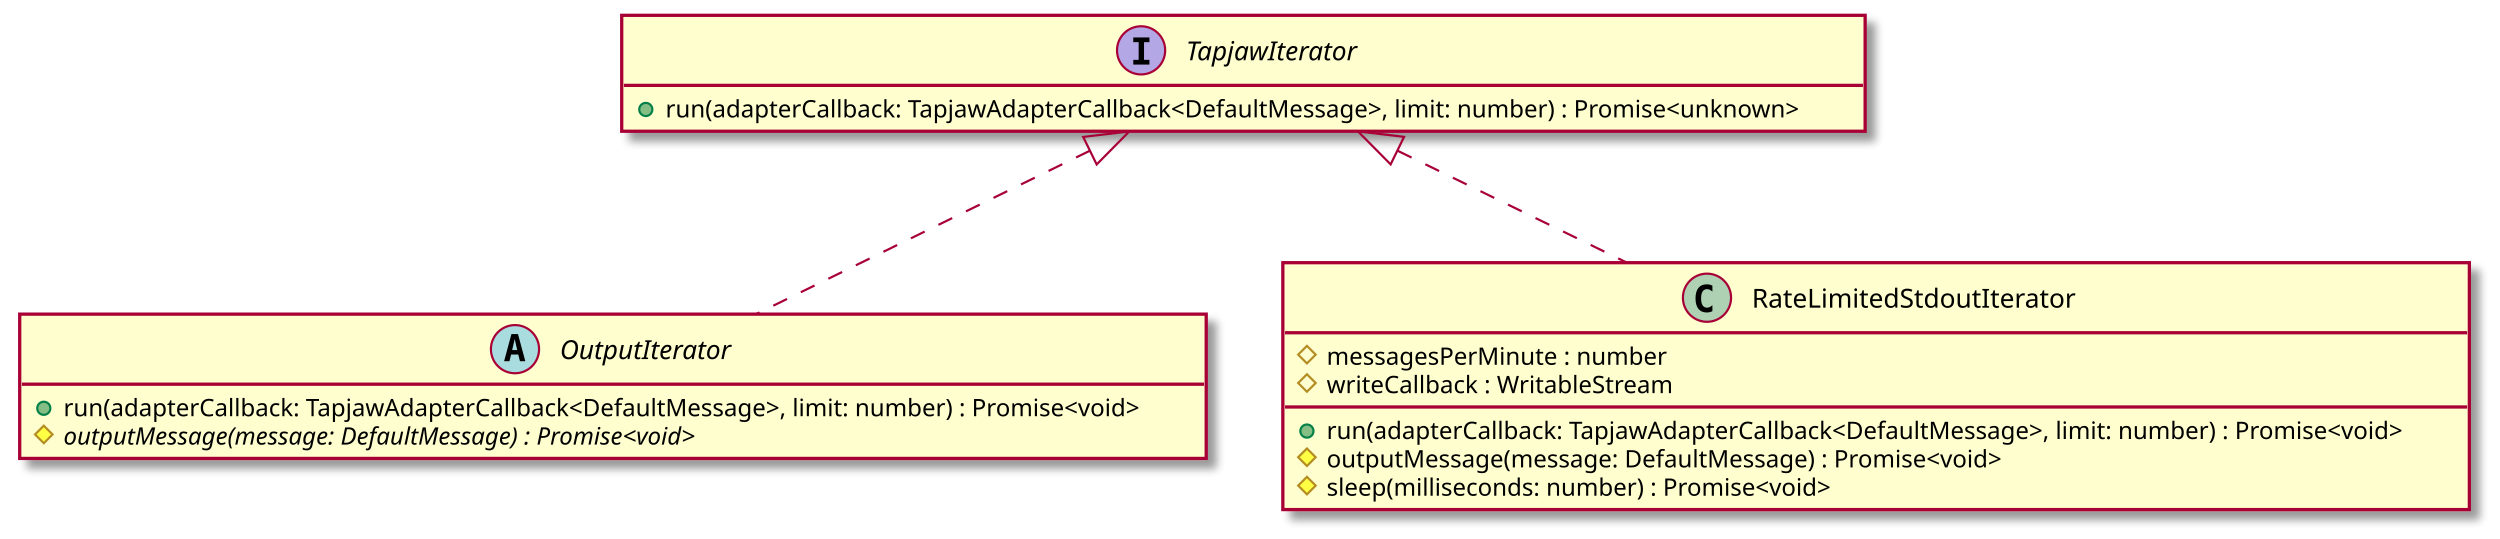
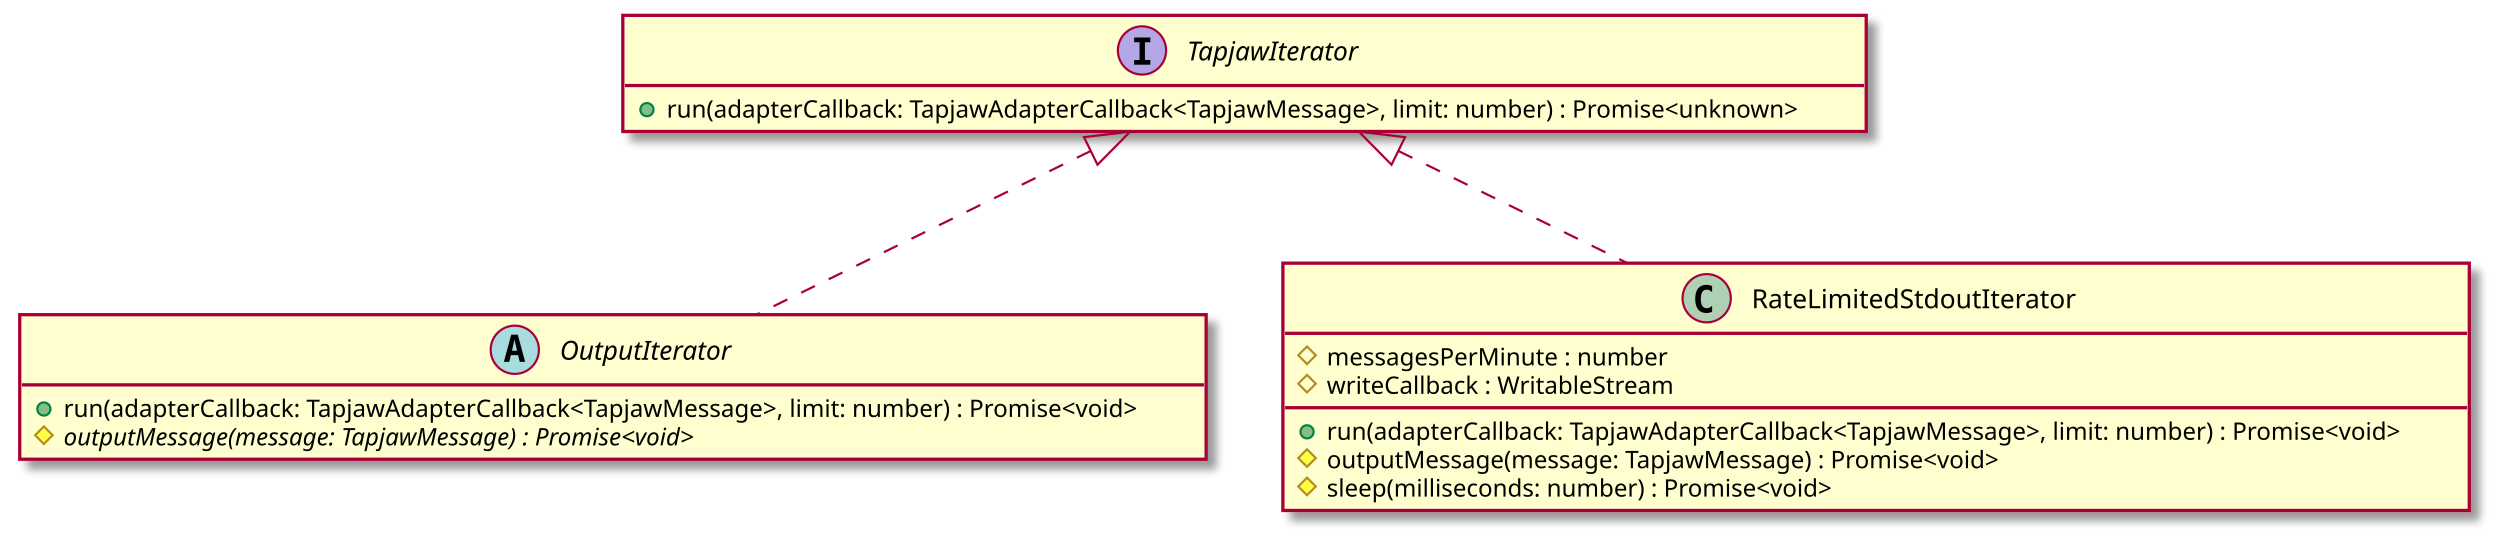
- <svg xmlns="http://www.w3.org/2000/svg" contentScriptType="application/ecmascript" contentStyleType="text/css" height="246px" preserveAspectRatio="none" style="width:1142px;height:246px;background:#00000000;" version="1.1" viewBox="0 0 1142 246" width="1142px" zoomAndPan="magnify">
+ <svg xmlns="http://www.w3.org/2000/svg" contentScriptType="application/ecmascript" contentStyleType="text/css" height="246px" preserveAspectRatio="none" style="width:1140px;height:246px;background:#00000000;" version="1.1" viewBox="0 0 1140 246" width="1140px" zoomAndPan="magnify">
  <defs>
-     <filter height="300%" id="f1f9k6907953p9" width="300%" x="-1" y="-1">
+     <filter height="300%" id="flaf94tnvw1x1" width="300%" x="-1" y="-1">
      <feGaussianBlur result="blurOut" stdDeviation="2.0" />
      <feColorMatrix in="blurOut" result="blurOut2" type="matrix" values="0 0 0 0 0 0 0 0 0 0 0 0 0 0 0 0 0 0 .4 0" />
      <feOffset dx="4.0" dy="4.0" in="blurOut2" result="blurOut3" />
      <feBlend in="SourceGraphic" in2="blurOut3" mode="normal" />
    </filter>
  </defs>
  <g>
-     <rect codeLine="4" fill="#FEFECE" filter="url(#f1f9k6907953p9)" height="52.955" id="TapjawIterator" style="stroke:#A80036;stroke-width:1.5;" width="568" x="284" y="7" />
-     <ellipse cx="521.25" cy="23" fill="#B4A7E5" rx="11" ry="11" style="stroke:#A80036;stroke-width:1.0;" />
-     <path d="M517.678,19.265 L517.678,17.107 L525.057,17.107 L525.057,19.265 L522.592,19.265 L522.592,27.342 L525.057,27.342 L525.057,29.5 L517.678,29.5 L517.678,27.342 L520.143,27.342 L520.143,19.265 Z " fill="#000000" />
-     <text fill="#000000" font-family="sans-serif" font-size="12" font-style="italic" lengthAdjust="spacing" textLength="85" x="541.75" y="27.535">TapjawIterator</text>
-     <line style="stroke:#A80036;stroke-width:1.5;" x1="285" x2="851" y1="39" y2="39" />
+     <rect codeLine="4" fill="#FEFECE" filter="url(#flaf94tnvw1x1)" height="52.955" id="TapjawIterator" style="stroke:#A80036;stroke-width:1.5;" width="567" x="284" y="7" />
+     <ellipse cx="520.75" cy="23" fill="#B4A7E5" rx="11" ry="11" style="stroke:#A80036;stroke-width:1.0;" />
+     <path d="M517.178,19.265 L517.178,17.107 L524.557,17.107 L524.557,19.265 L522.092,19.265 L522.092,27.342 L524.557,27.342 L524.557,29.5 L517.178,29.5 L517.178,27.342 L519.643,27.342 L519.643,19.265 Z " fill="#000000" />
+     <text fill="#000000" font-family="sans-serif" font-size="12" font-style="italic" lengthAdjust="spacing" textLength="85" x="541.25" y="27.535">TapjawIterator</text>
+     <line style="stroke:#A80036;stroke-width:1.5;" x1="285" x2="850" y1="39" y2="39" />
    <ellipse cx="295" cy="50" fill="#84BE84" rx="3" ry="3" style="stroke:#038048;stroke-width:1.0;" />
-     <text fill="#000000" font-family="sans-serif" font-size="11" lengthAdjust="spacing" textLength="542" x="304" y="53.635">run(adapterCallback: TapjawAdapterCallback&lt;DefaultMessage&gt;, limit: number) : Promise&lt;unknown&gt;</text>
-     <rect codeLine="7" fill="#FEFECE" filter="url(#f1f9k6907953p9)" height="65.91" id="OutputIterator" style="stroke:#A80036;stroke-width:1.5;" width="542" x="9" y="143.5" />
-     <ellipse cx="235.25" cy="159.5" fill="#A9DCDF" rx="11" ry="11" style="stroke:#A80036;stroke-width:1.0;" />
-     <path d="M235.113,154.848 L233.959,159.92 L236.275,159.92 Z M233.619,152.607 L236.616,152.607 L239.961,165 L237.512,165 L236.749,161.937 L233.47,161.937 L232.723,165 L230.274,165 Z " fill="#000000" />
-     <text fill="#000000" font-family="sans-serif" font-size="12" font-style="italic" lengthAdjust="spacing" textLength="81" x="255.75" y="164.035">OutputIterator</text>
-     <line style="stroke:#A80036;stroke-width:1.5;" x1="10" x2="550" y1="175.5" y2="175.5" />
+     <text fill="#000000" font-family="sans-serif" font-size="11" lengthAdjust="spacing" textLength="541" x="304" y="53.635">run(adapterCallback: TapjawAdapterCallback&lt;TapjawMessage&gt;, limit: number) : Promise&lt;unknown&gt;</text>
+     <rect codeLine="7" fill="#FEFECE" filter="url(#flaf94tnvw1x1)" height="65.91" id="OutputIterator" style="stroke:#A80036;stroke-width:1.5;" width="541" x="9" y="143.5" />
+     <ellipse cx="234.75" cy="159.5" fill="#A9DCDF" rx="11" ry="11" style="stroke:#A80036;stroke-width:1.0;" />
+     <path d="M234.613,154.848 L233.459,159.92 L235.775,159.92 Z M233.119,152.607 L236.116,152.607 L239.461,165 L237.012,165 L236.249,161.937 L232.97,161.937 L232.223,165 L229.774,165 Z " fill="#000000" />
+     <text fill="#000000" font-family="sans-serif" font-size="12" font-style="italic" lengthAdjust="spacing" textLength="81" x="255.25" y="164.035">OutputIterator</text>
+     <line style="stroke:#A80036;stroke-width:1.5;" x1="10" x2="549" y1="175.5" y2="175.5" />
    <ellipse cx="20" cy="186.5" fill="#84BE84" rx="3" ry="3" style="stroke:#038048;stroke-width:1.0;" />
-     <text fill="#000000" font-family="sans-serif" font-size="11" lengthAdjust="spacing" textLength="516" x="29" y="190.135">run(adapterCallback: TapjawAdapterCallback&lt;DefaultMessage&gt;, limit: number) : Promise&lt;void&gt;</text>
+     <text fill="#000000" font-family="sans-serif" font-size="11" lengthAdjust="spacing" textLength="515" x="29" y="190.135">run(adapterCallback: TapjawAdapterCallback&lt;TapjawMessage&gt;, limit: number) : Promise&lt;void&gt;</text>
    <polygon fill="#FFFF44" points="20,194.455,24,198.455,20,202.455,16,198.455" style="stroke:#B38D22;stroke-width:1.0;" />
-     <text fill="#000000" font-family="sans-serif" font-size="11" font-style="italic" lengthAdjust="spacing" textLength="320" x="29" y="203.09">outputMessage(message: DefaultMessage) : Promise&lt;void&gt;</text>
-     <rect codeLine="12" fill="#FEFECE" filter="url(#f1f9k6907953p9)" height="112.775" id="RateLimitedStdoutIterator" style="stroke:#A80036;stroke-width:1.5;" width="542" x="586" y="120" />
-     <ellipse cx="779.75" cy="136" fill="#ADD1B2" rx="11" ry="11" style="stroke:#A80036;stroke-width:1.0;" />
-     <path d="M782.223,142.143 Q781.642,142.442 781.003,142.591 Q780.364,142.741 779.658,142.741 Q777.151,142.741 775.832,141.089 Q774.512,139.437 774.512,136.316 Q774.512,133.186 775.832,131.535 Q777.151,129.883 779.658,129.883 Q780.364,129.883 781.011,130.032 Q781.659,130.182 782.223,130.481 L782.223,133.203 Q781.592,132.622 780.999,132.352 Q780.405,132.083 779.774,132.083 Q778.43,132.083 777.745,133.149 Q777.06,134.216 777.06,136.316 Q777.06,138.408 777.745,139.474 Q778.43,140.541 779.774,140.541 Q780.405,140.541 780.999,140.271 Q781.592,140.001 782.223,139.42 Z " fill="#000000" />
-     <text fill="#000000" font-family="sans-serif" font-size="12" lengthAdjust="spacing" textLength="146" x="800.25" y="140.535">RateLimitedStdoutIterator</text>
-     <line style="stroke:#A80036;stroke-width:1.5;" x1="587" x2="1127" y1="152" y2="152" />
-     <polygon fill="none" points="597,158,601,162,597,166,593,162" style="stroke:#B38D22;stroke-width:1.0;" />
-     <text fill="#000000" font-family="sans-serif" font-size="11" lengthAdjust="spacing" textLength="157" x="606" y="166.635">messagesPerMinute : number</text>
-     <polygon fill="none" points="597,170.955,601,174.955,597,178.955,593,174.955" style="stroke:#B38D22;stroke-width:1.0;" />
-     <text fill="#000000" font-family="sans-serif" font-size="11" lengthAdjust="spacing" textLength="160" x="606" y="179.59">writeCallback : WritableStream</text>
-     <line style="stroke:#A80036;stroke-width:1.5;" x1="587" x2="1127" y1="185.91" y2="185.91" />
-     <ellipse cx="597" cy="196.91" fill="#84BE84" rx="3" ry="3" style="stroke:#038048;stroke-width:1.0;" />
-     <text fill="#000000" font-family="sans-serif" font-size="11" lengthAdjust="spacing" textLength="516" x="606" y="200.545">run(adapterCallback: TapjawAdapterCallback&lt;DefaultMessage&gt;, limit: number) : Promise&lt;void&gt;</text>
-     <polygon fill="#FFFF44" points="597,204.865,601,208.865,597,212.865,593,208.865" style="stroke:#B38D22;stroke-width:1.0;" />
-     <text fill="#000000" font-family="sans-serif" font-size="11" lengthAdjust="spacing" textLength="320" x="606" y="213.5">outputMessage(message: DefaultMessage) : Promise&lt;void&gt;</text>
-     <polygon fill="#FFFF44" points="597,217.82,601,221.82,597,225.82,593,221.82" style="stroke:#B38D22;stroke-width:1.0;" />
-     <text fill="#000000" font-family="sans-serif" font-size="11" lengthAdjust="spacing" textLength="244" x="606" y="226.455">sleep(milliseconds: number) : Promise&lt;void&gt;</text>
-     <path codeLine="11" d="M497.84,68.85 C451.38,91.59 390.87,121.22 345.41,143.47 " fill="none" id="TapjawIterator-backto-OutputIterator" style="stroke:#A80036;stroke-width:1.0;stroke-dasharray:7.0,7.0;" />
-     <polygon fill="none" points="494.8,62.54,515.85,60.03,500.96,75.12,494.8,62.54" style="stroke:#A80036;stroke-width:1.0;" />
-     <path codeLine="19" d="M638.52,68.91 C669.95,84.24 707.79,102.7 743.07,119.92 " fill="none" id="TapjawIterator-backto-RateLimitedStdoutIterator" style="stroke:#A80036;stroke-width:1.0;stroke-dasharray:7.0,7.0;" />
-     <polygon fill="none" points="635.24,75.09,620.34,60.03,641.38,62.51,635.24,75.09" style="stroke:#A80036;stroke-width:1.0;" />
+     <text fill="#000000" font-family="sans-serif" font-size="11" font-style="italic" lengthAdjust="spacing" textLength="319" x="29" y="203.09">outputMessage(message: TapjawMessage) : Promise&lt;void&gt;</text>
+     <rect codeLine="12" fill="#FEFECE" filter="url(#flaf94tnvw1x1)" height="112.775" id="RateLimitedStdoutIterator" style="stroke:#A80036;stroke-width:1.5;" width="541" x="585" y="120" />
+     <ellipse cx="778.25" cy="136" fill="#ADD1B2" rx="11" ry="11" style="stroke:#A80036;stroke-width:1.0;" />
+     <path d="M780.723,142.143 Q780.142,142.442 779.503,142.591 Q778.864,142.741 778.158,142.741 Q775.651,142.741 774.332,141.089 Q773.012,139.437 773.012,136.316 Q773.012,133.186 774.332,131.535 Q775.651,129.883 778.158,129.883 Q778.864,129.883 779.511,130.032 Q780.159,130.182 780.723,130.481 L780.723,133.203 Q780.092,132.622 779.499,132.352 Q778.905,132.083 778.274,132.083 Q776.93,132.083 776.245,133.149 Q775.56,134.216 775.56,136.316 Q775.56,138.408 776.245,139.474 Q776.93,140.541 778.274,140.541 Q778.905,140.541 779.499,140.271 Q780.092,140.001 780.723,139.42 Z " fill="#000000" />
+     <text fill="#000000" font-family="sans-serif" font-size="12" lengthAdjust="spacing" textLength="146" x="798.75" y="140.535">RateLimitedStdoutIterator</text>
+     <line style="stroke:#A80036;stroke-width:1.5;" x1="586" x2="1125" y1="152" y2="152" />
+     <polygon fill="none" points="596,158,600,162,596,166,592,162" style="stroke:#B38D22;stroke-width:1.0;" />
+     <text fill="#000000" font-family="sans-serif" font-size="11" lengthAdjust="spacing" textLength="157" x="605" y="166.635">messagesPerMinute : number</text>
+     <polygon fill="none" points="596,170.955,600,174.955,596,178.955,592,174.955" style="stroke:#B38D22;stroke-width:1.0;" />
+     <text fill="#000000" font-family="sans-serif" font-size="11" lengthAdjust="spacing" textLength="160" x="605" y="179.59">writeCallback : WritableStream</text>
+     <line style="stroke:#A80036;stroke-width:1.5;" x1="586" x2="1125" y1="185.91" y2="185.91" />
+     <ellipse cx="596" cy="196.91" fill="#84BE84" rx="3" ry="3" style="stroke:#038048;stroke-width:1.0;" />
+     <text fill="#000000" font-family="sans-serif" font-size="11" lengthAdjust="spacing" textLength="515" x="605" y="200.545">run(adapterCallback: TapjawAdapterCallback&lt;TapjawMessage&gt;, limit: number) : Promise&lt;void&gt;</text>
+     <polygon fill="#FFFF44" points="596,204.865,600,208.865,596,212.865,592,208.865" style="stroke:#B38D22;stroke-width:1.0;" />
+     <text fill="#000000" font-family="sans-serif" font-size="11" lengthAdjust="spacing" textLength="319" x="605" y="213.5">outputMessage(message: TapjawMessage) : Promise&lt;void&gt;</text>
+     <polygon fill="#FFFF44" points="596,217.82,600,221.82,596,225.82,592,221.82" style="stroke:#B38D22;stroke-width:1.0;" />
+     <text fill="#000000" font-family="sans-serif" font-size="11" lengthAdjust="spacing" textLength="244" x="605" y="226.455">sleep(milliseconds: number) : Promise&lt;void&gt;</text>
+     <path codeLine="11" d="M497.34,68.85 C450.88,91.59 390.37,121.22 344.91,143.47 " fill="none" id="TapjawIterator-backto-OutputIterator" style="stroke:#A80036;stroke-width:1.0;stroke-dasharray:7.0,7.0;" />
+     <polygon fill="none" points="494.3,62.54,515.35,60.03,500.46,75.12,494.3,62.54" style="stroke:#A80036;stroke-width:1.0;" />
+     <path codeLine="19" d="M637.77,68.91 C669.1,84.24 706.8,102.7 741.97,119.92 " fill="none" id="TapjawIterator-backto-RateLimitedStdoutIterator" style="stroke:#A80036;stroke-width:1.0;stroke-dasharray:7.0,7.0;" />
+     <polygon fill="none" points="634.54,75.12,619.65,60.03,640.7,62.54,634.54,75.12" style="stroke:#A80036;stroke-width:1.0;" />
  </g>
</svg>
